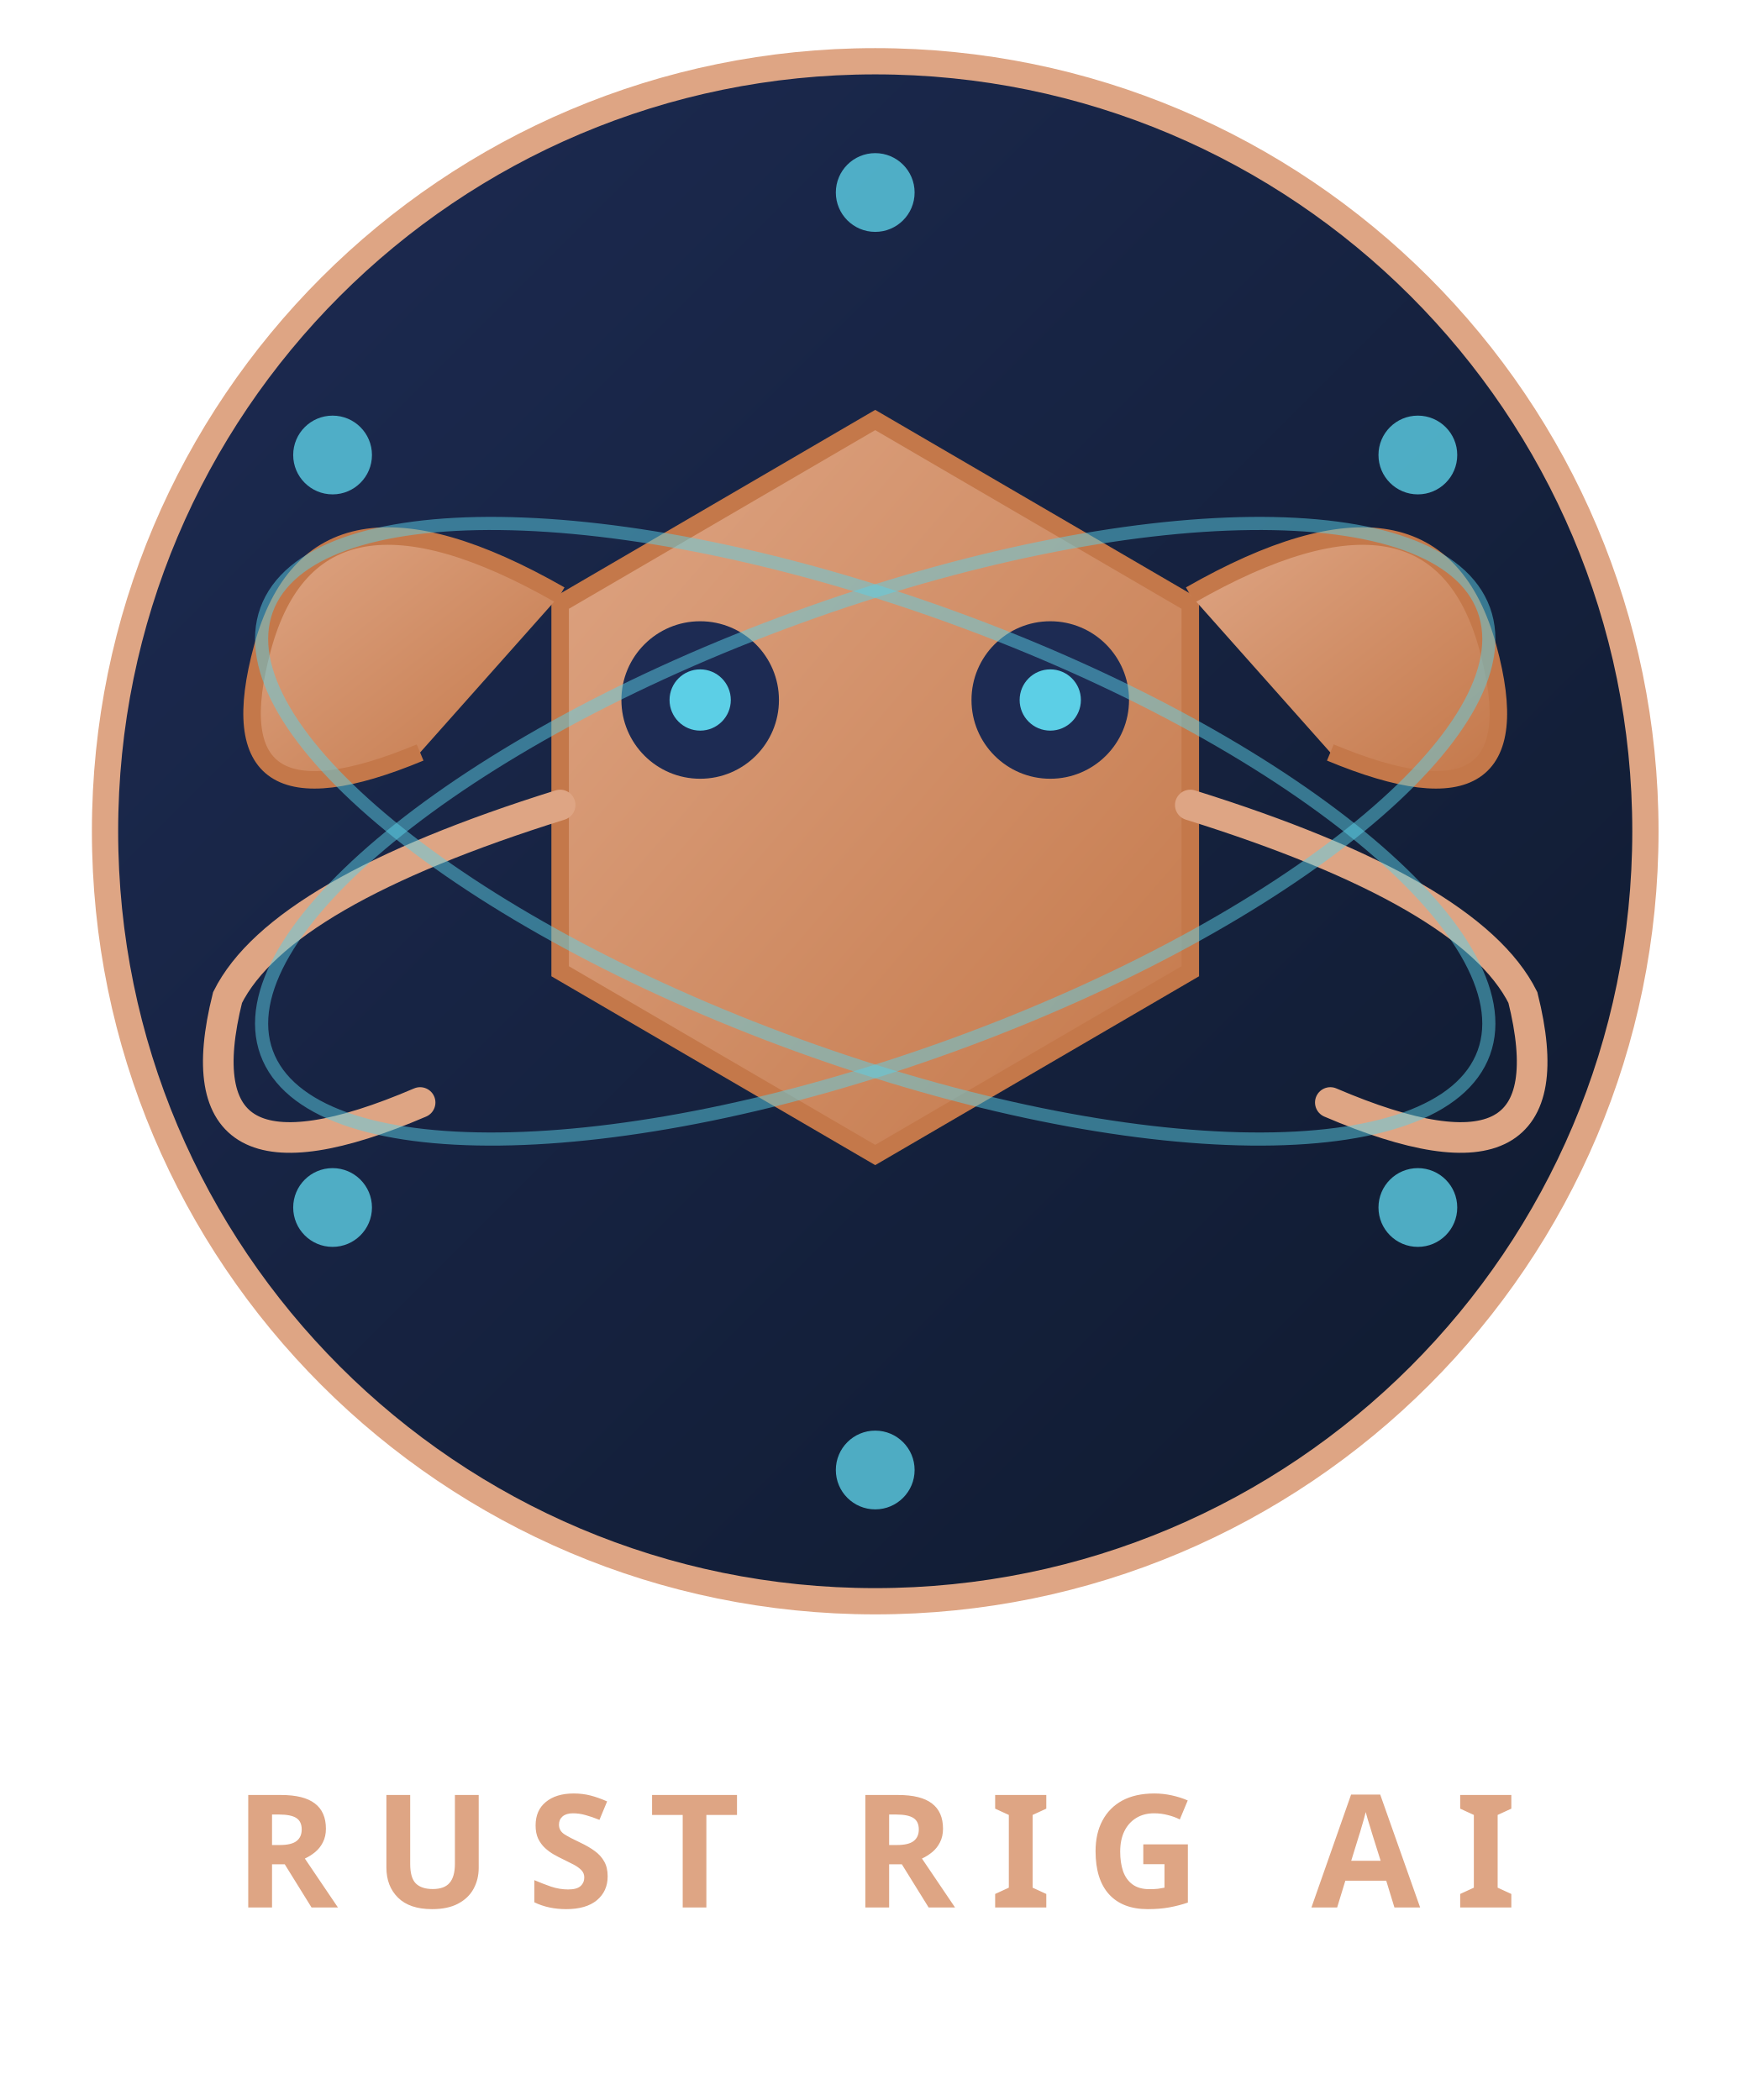
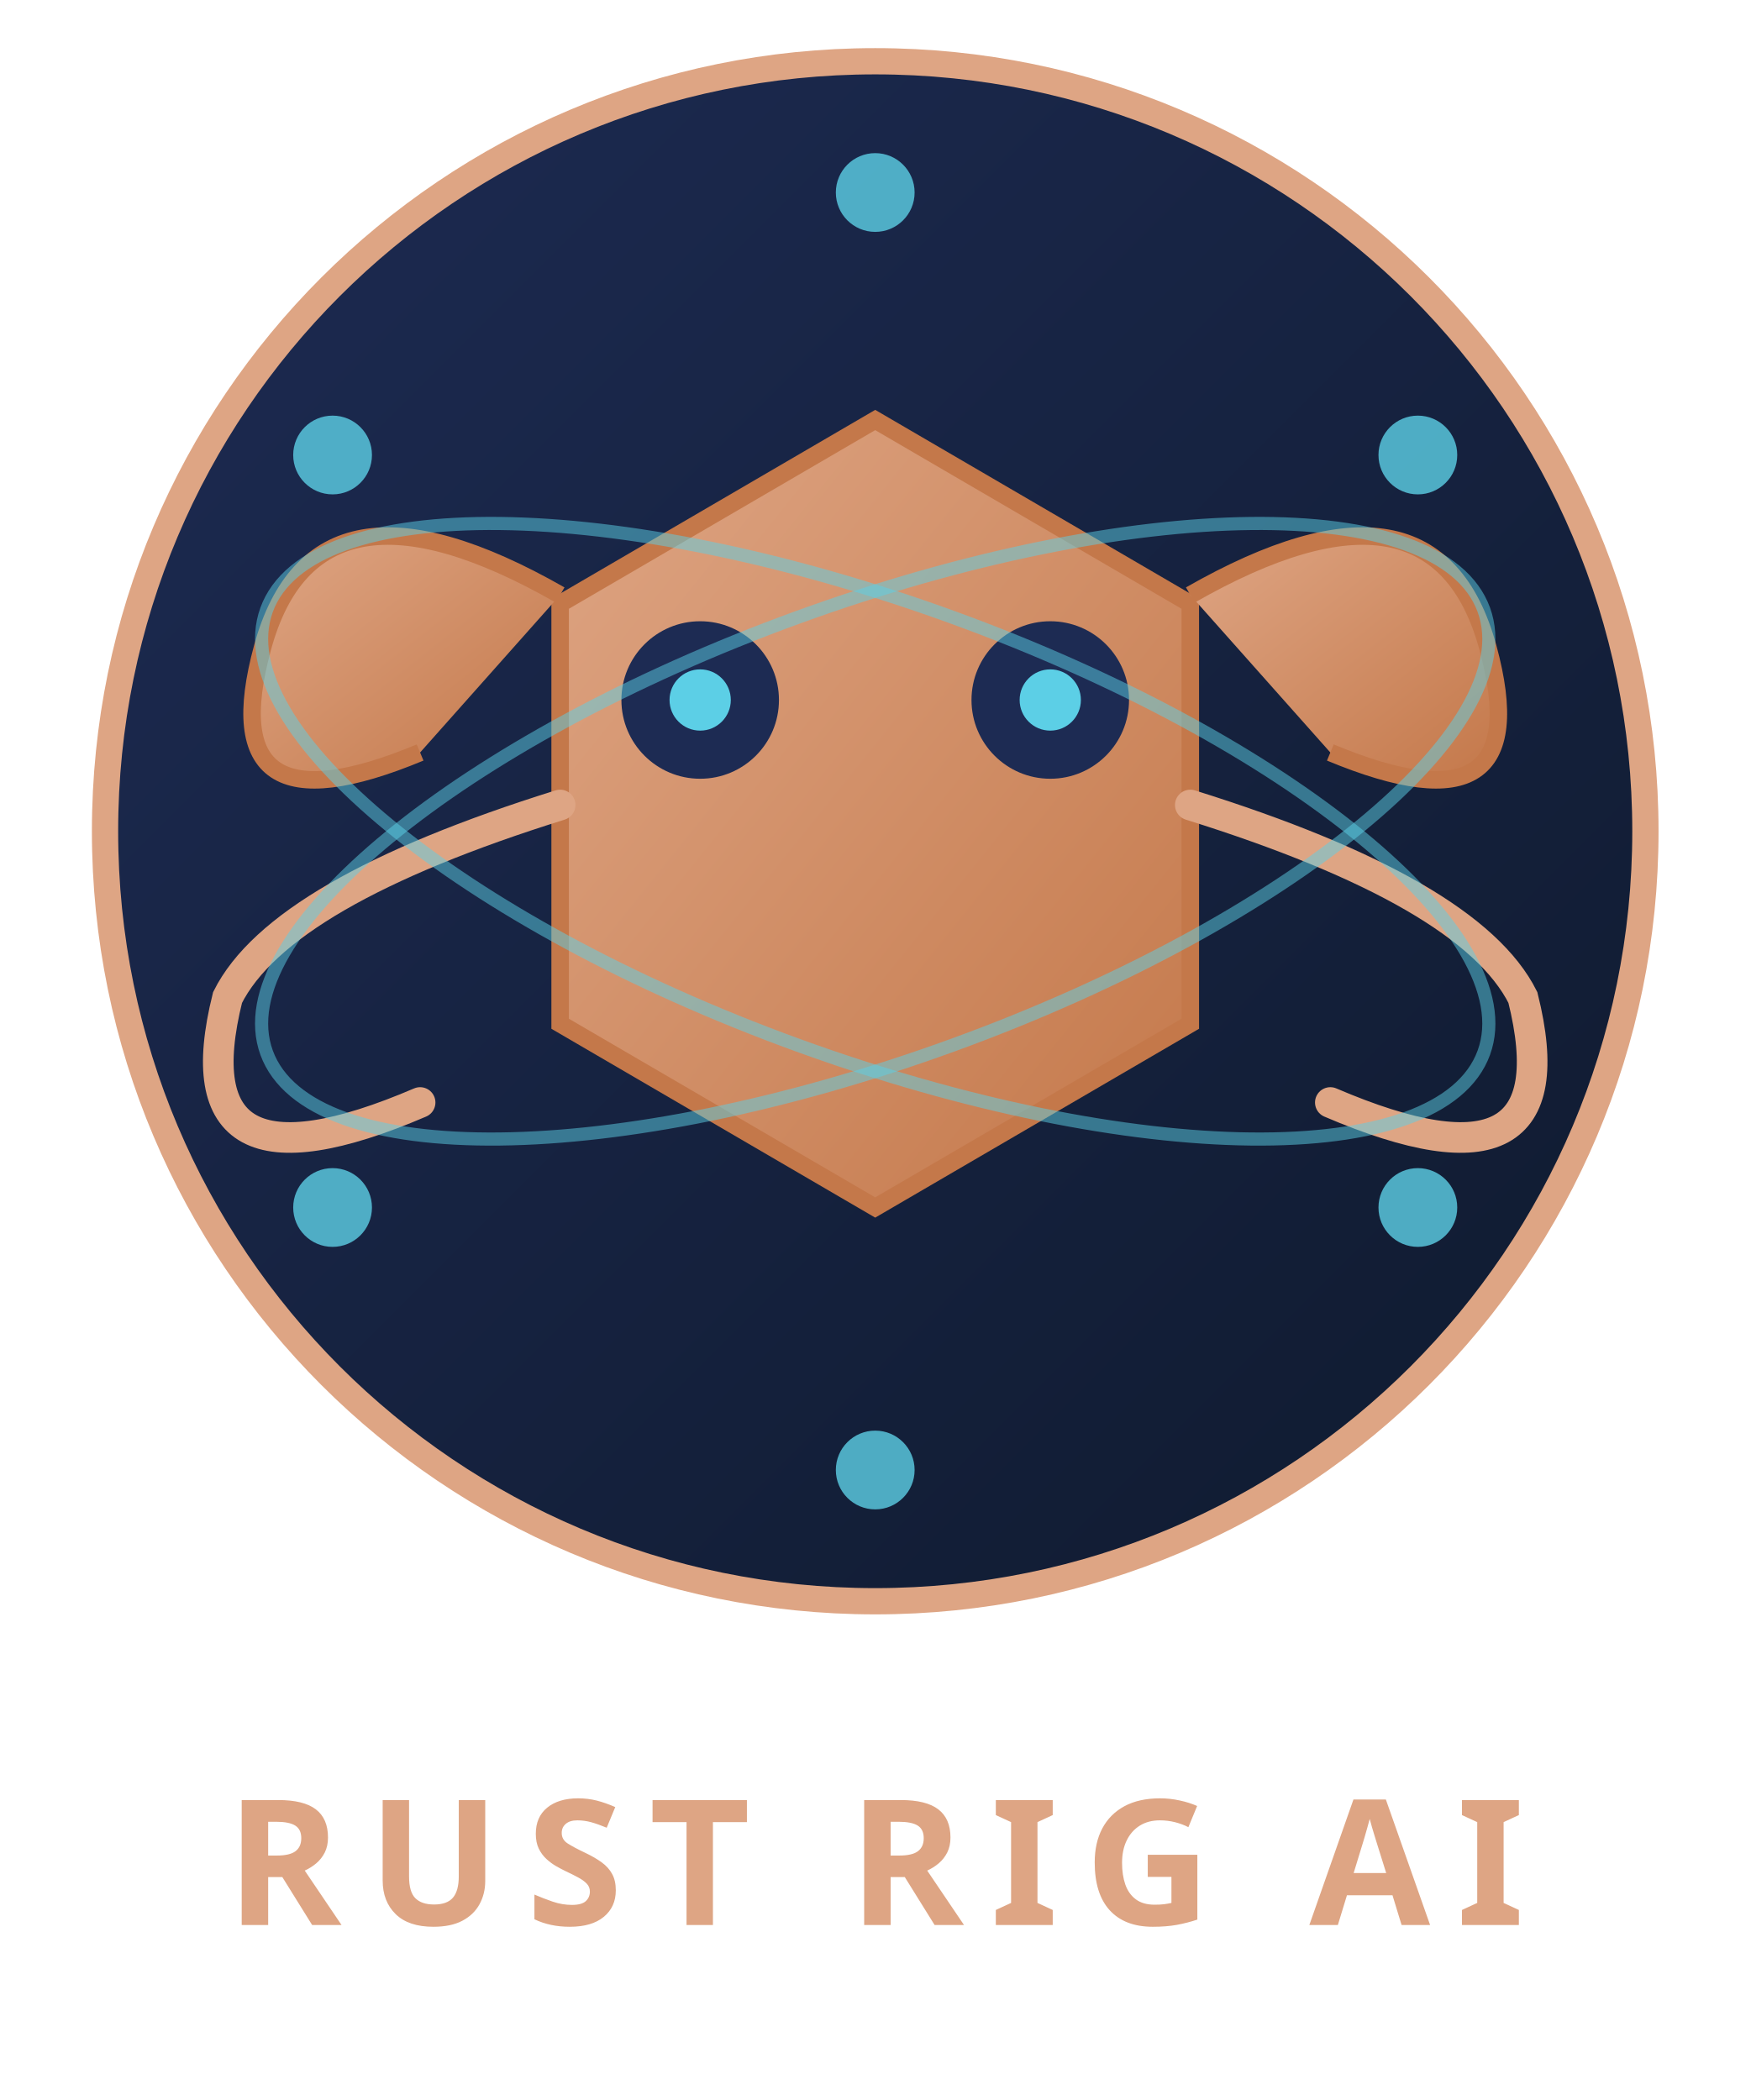
- <svg xmlns="http://www.w3.org/2000/svg" viewBox="0 0 200 240" width="200" height="240">
+ <svg xmlns="http://www.w3.org/2000/svg" viewBox="0 0 400 480" width="400" height="480">
  <defs>
    <linearGradient id="bg" x1="0" y1="0" x2="1" y2="1">
      <stop offset="0%" stop-color="#1D2B53" />
      <stop offset="100%" stop-color="#0F1A2E" />
    </linearGradient>
    <linearGradient id="orange" x1="0" y1="0" x2="1" y2="1">
      <stop offset="0%" stop-color="#DEA584" />
      <stop offset="100%" stop-color="#C4784A" />
    </linearGradient>
  </defs>
-   <circle cx="100" cy="95" r="88" fill="url(#bg)" stroke="#DEA584" stroke-width="3" />
-   <polygon points="100,48 136,69 136,111 100,132 64,111 64,69" fill="url(#orange)" stroke="#C4784A" stroke-width="2" />
-   <circle cx="80" cy="80" r="9" fill="#1D2B53" />
-   <circle cx="120" cy="80" r="9" fill="#1D2B53" />
-   <circle cx="80" cy="80" r="3.5" fill="#5CCFE6" />
-   <circle cx="120" cy="80" r="3.5" fill="#5CCFE6" />
-   <path d="M64,68 Q36,52 30,74 Q24,96 48,86" fill="url(#orange)" stroke="#C4784A" stroke-width="2" />
-   <path d="M64,92 Q32,102 26,114 Q20,138 48,126" fill="none" stroke="#DEA584" stroke-width="3.5" stroke-linecap="round" />
-   <path d="M136,68 Q164,52 170,74 Q176,96 152,86" fill="url(#orange)" stroke="#C4784A" stroke-width="2" />
-   <path d="M136,92 Q168,102 174,114 Q180,138 152,126" fill="none" stroke="#DEA584" stroke-width="3.5" stroke-linecap="round" />
-   <ellipse cx="100" cy="95" rx="74" ry="26" fill="none" stroke="#5CCFE6" stroke-width="1.5" opacity="0.5" transform="rotate(-20,100,95)" />
-   <ellipse cx="100" cy="95" rx="74" ry="26" fill="none" stroke="#5CCFE6" stroke-width="1.5" opacity="0.5" transform="rotate(20,100,95)" />
-   <circle cx="38" cy="52" r="4.5" fill="#5CCFE6" opacity="0.8" />
-   <circle cx="162" cy="52" r="4.5" fill="#5CCFE6" opacity="0.8" />
-   <circle cx="38" cy="138" r="4.5" fill="#5CCFE6" opacity="0.8" />
-   <circle cx="162" cy="138" r="4.5" fill="#5CCFE6" opacity="0.8" />
-   <circle cx="100" cy="22" r="4.5" fill="#5CCFE6" opacity="0.8" />
-   <circle cx="100" cy="168" r="4.5" fill="#5CCFE6" opacity="0.8" />
-   <text x="100" y="218" text-anchor="middle" font-family="sans-serif" font-size="18" fill="#DEA584" font-weight="bold" letter-spacing="4">RUST RIG AI</text>
+   <circle cx="200" cy="190" r="176" fill="url(#bg)" stroke="#DEA584" stroke-width="6" />
+   <polygon points="200,96 272,138 272,234 200,276 128,234 128,138" fill="url(#orange)" stroke="#C4784A" stroke-width="4" />
+   <circle cx="160" cy="160" r="18" fill="#1D2B53" />
+   <circle cx="240" cy="160" r="18" fill="#1D2B53" />
+   <circle cx="160" cy="160" r="7" fill="#5CCFE6" />
+   <circle cx="240" cy="160" r="7" fill="#5CCFE6" />
+   <path d="M128,136 Q72,104 60,148 Q48,192 96,172" fill="url(#orange)" stroke="#C4784A" stroke-width="4" />
+   <path d="M128,184 Q64,204 52,228 Q40,276 96,252" fill="none" stroke="#DEA584" stroke-width="7" stroke-linecap="round" />
+   <path d="M272,136 Q328,104 340,148 Q352,192 304,172" fill="url(#orange)" stroke="#C4784A" stroke-width="4" />
+   <path d="M272,184 Q336,204 348,228 Q360,276 304,252" fill="none" stroke="#DEA584" stroke-width="7" stroke-linecap="round" />
+   <ellipse cx="200" cy="190" rx="148" ry="52" fill="none" stroke="#5CCFE6" stroke-width="3" opacity="0.5" transform="rotate(-20,200,190)" />
+   <ellipse cx="200" cy="190" rx="148" ry="52" fill="none" stroke="#5CCFE6" stroke-width="3" opacity="0.5" transform="rotate(20,200,190)" />
+   <circle cx="76" cy="104" r="9" fill="#5CCFE6" opacity="0.8" />
+   <circle cx="324" cy="104" r="9" fill="#5CCFE6" opacity="0.8" />
+   <circle cx="76" cy="276" r="9" fill="#5CCFE6" opacity="0.8" />
+   <circle cx="324" cy="276" r="9" fill="#5CCFE6" opacity="0.8" />
+   <circle cx="200" cy="44" r="9" fill="#5CCFE6" opacity="0.8" />
+   <circle cx="200" cy="336" r="9" fill="#5CCFE6" opacity="0.8" />
+   <text x="200" y="440" text-anchor="middle" font-family="sans-serif" font-size="40" fill="#DEA584" font-weight="bold" letter-spacing="6">RUST RIG AI</text>
</svg>
